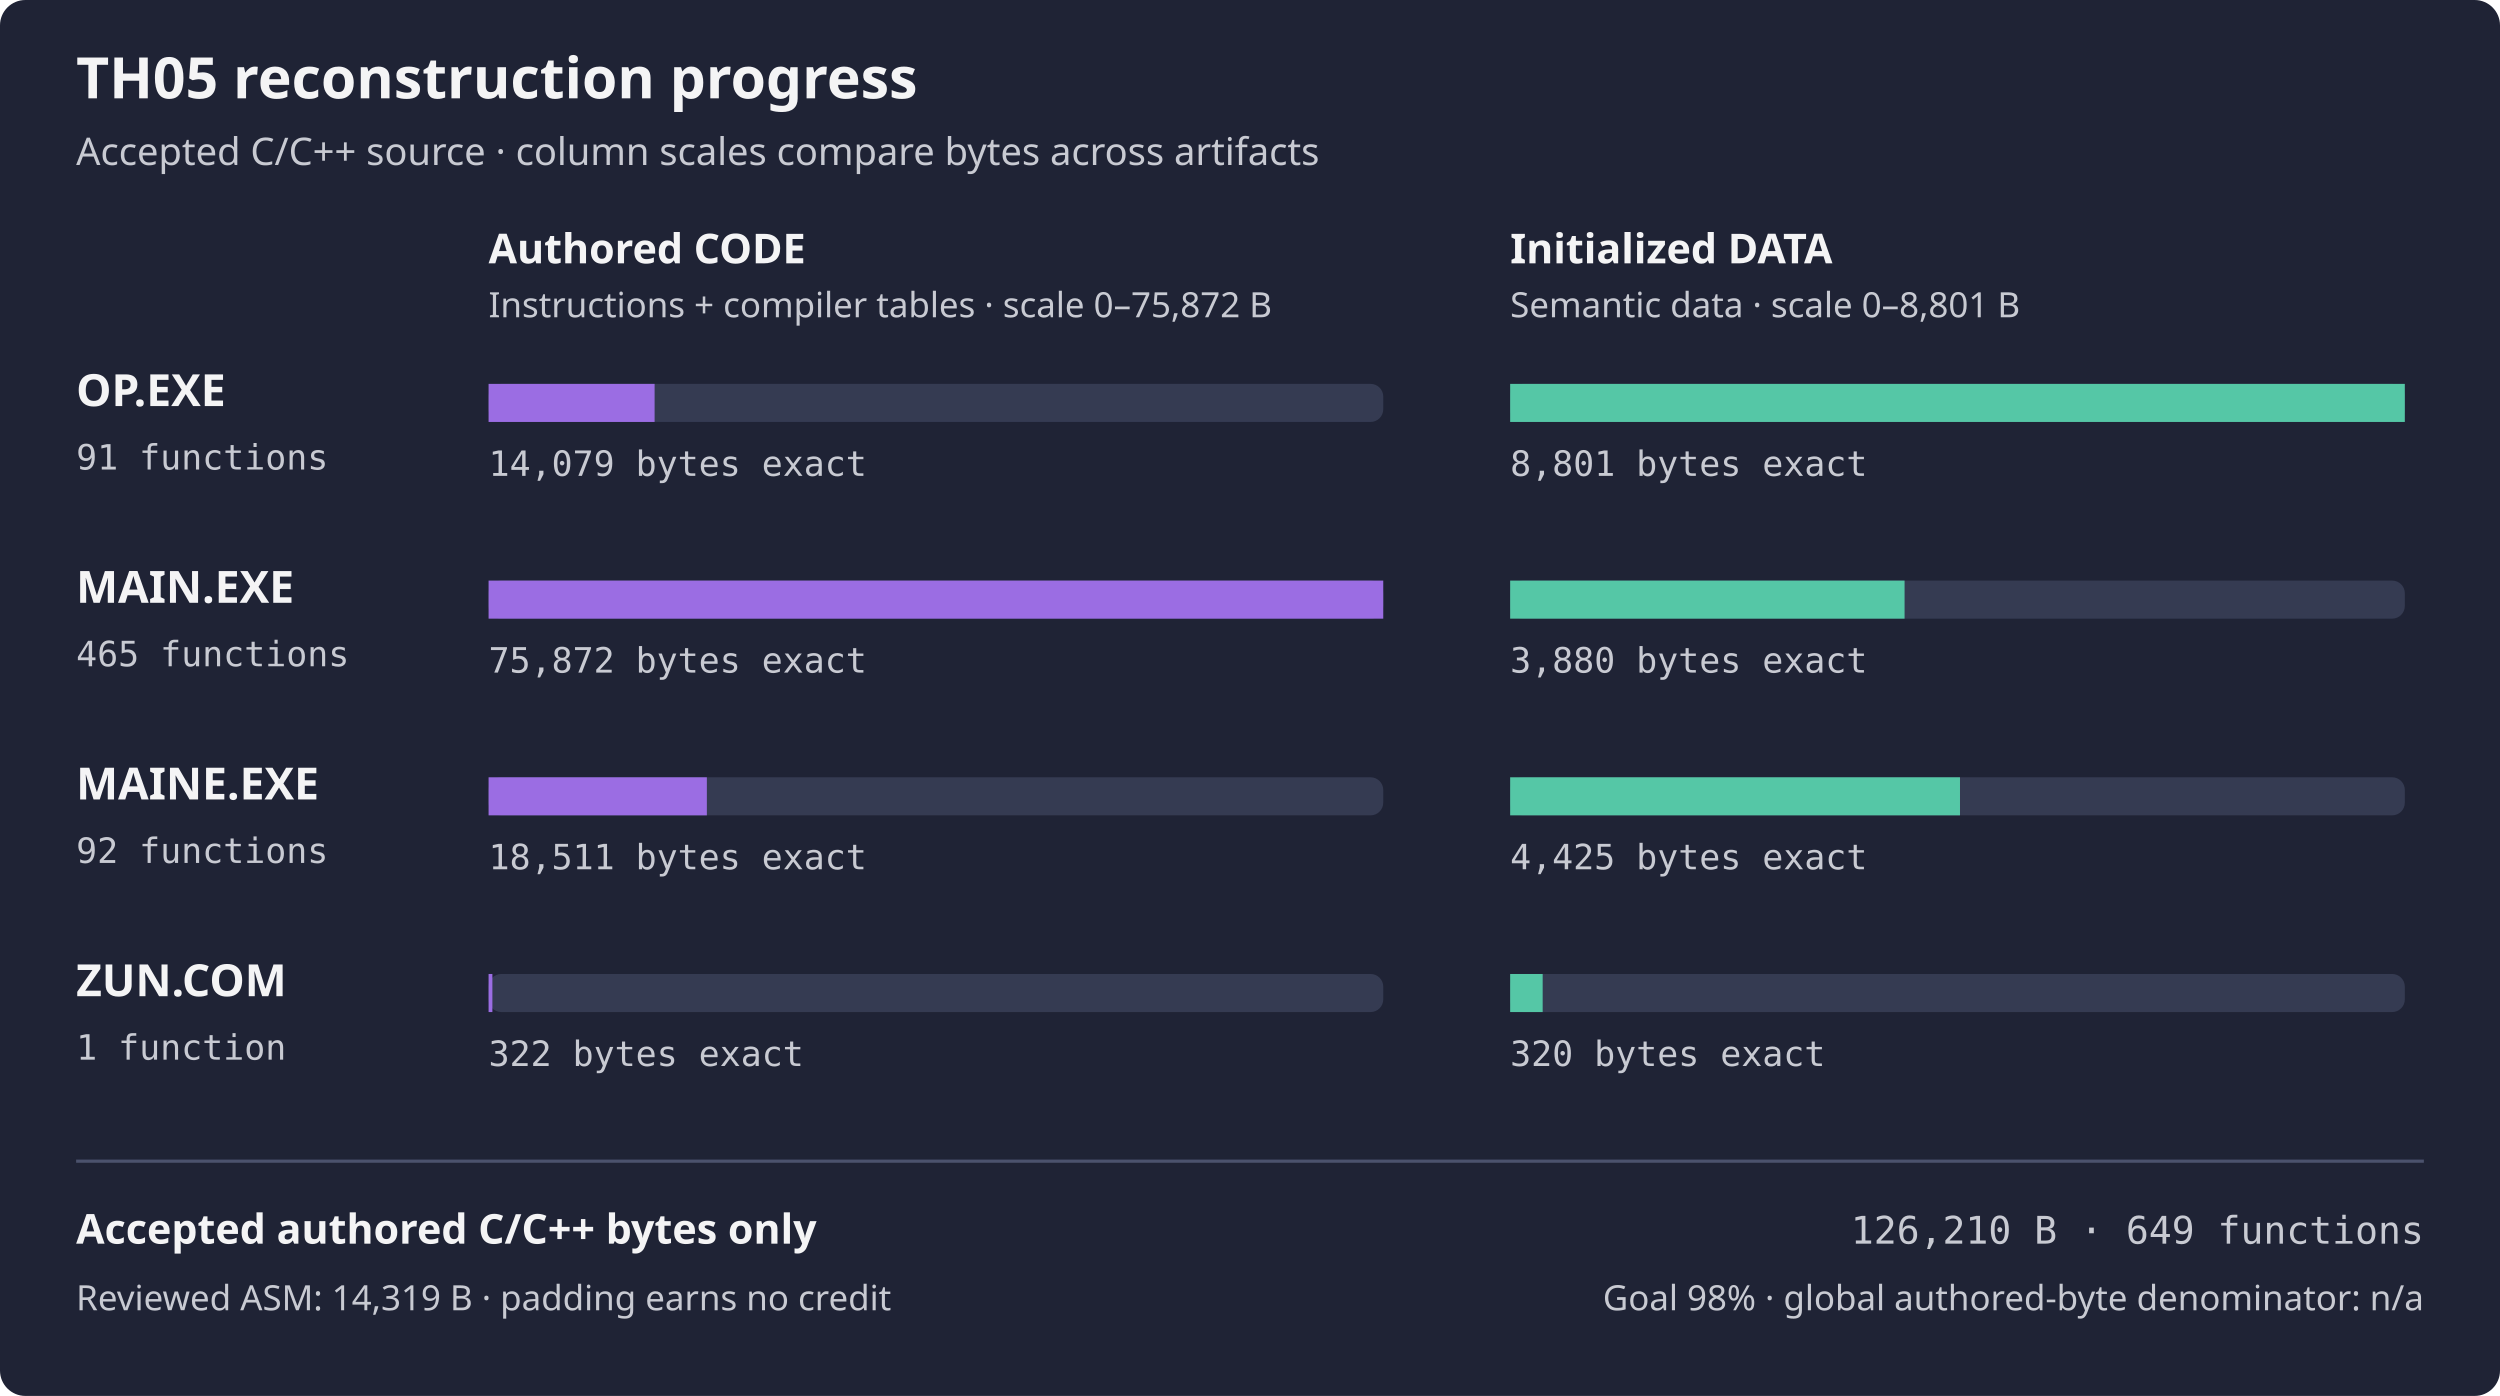
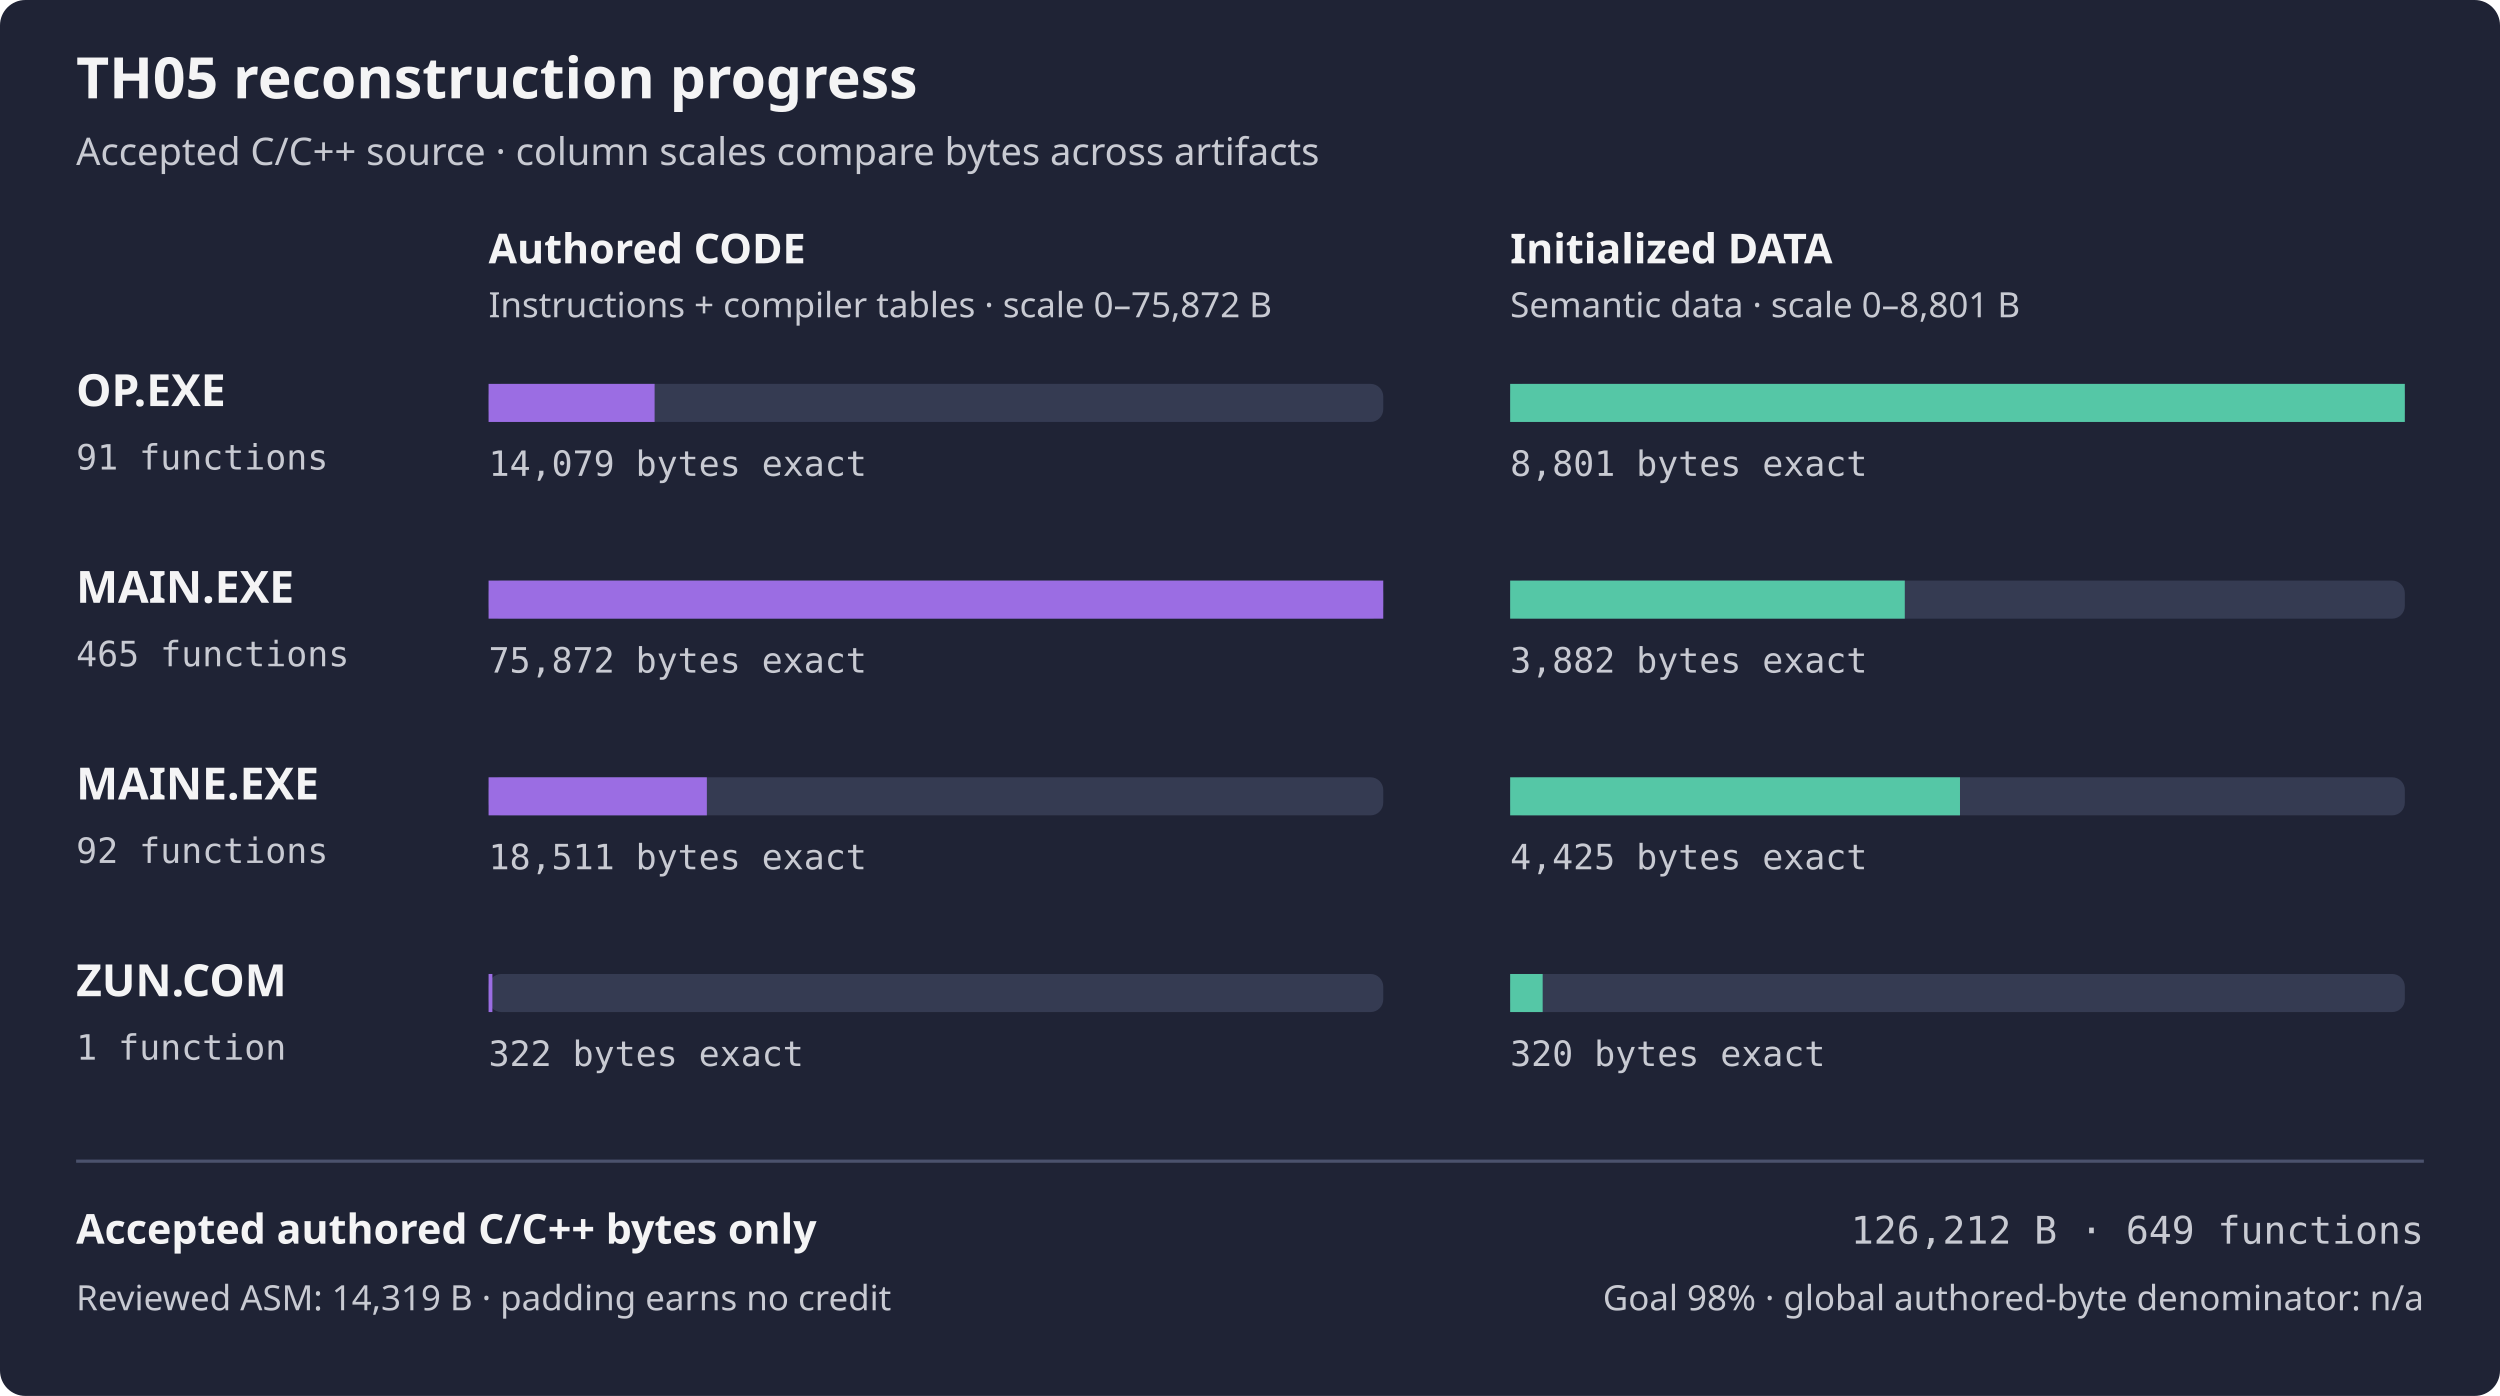
<svg xmlns="http://www.w3.org/2000/svg" width="788" height="440" viewBox="0 0 788 440" role="img" aria-labelledby="title desc">
  <rect width="788" height="440" rx="8" fill="#1f2335" />
  <text x="24" y="31" fill="#f4f4f5" font-family="sans-serif" font-size="18" font-weight="600">TH05 reconstruction progress</text>
  <text x="24" y="52" fill="#c8cad2" font-family="sans-serif" font-size="12">Accepted C/C++ source · column scales compare bytes across artifacts</text>
  <text x="154" y="83" fill="#f4f4f5" font-family="sans-serif" font-size="13" font-weight="600">Authored CODE</text>
  <text x="476" y="83" fill="#f4f4f5" font-family="sans-serif" font-size="13" font-weight="600">Initialized DATA</text>
  <text x="154" y="100" fill="#c8cad2" font-family="sans-serif" font-size="11">Instructions + compiler tables · scale 0–75,872 B</text>
  <text x="476" y="100" fill="#c8cad2" font-family="sans-serif" font-size="11">Semantic data · scale 0–8,801 B</text>
  <text x="24" y="128" fill="#f4f4f5" font-family="sans-serif" font-size="14" font-weight="600">OP.EXE</text>
  <text x="24" y="148" fill="#c8cad2" font-family="monospace" font-size="11">91 functions</text>
  <rect x="154" y="121" width="282" height="12" rx="4" fill="#353b52" />
  <rect x="154" y="121" width="52.33" height="12" fill="#9b6de3" />
  <rect x="476" y="121" width="282" height="12" rx="4" fill="#353b52" />
  <rect x="476" y="121" width="282.00" height="12" fill="#55c7a6" />
  <text x="154" y="150" fill="#c8cad2" font-family="monospace" font-size="11">14,079 bytes exact</text>
  <text x="476" y="150" fill="#c8cad2" font-family="monospace" font-size="11">8,801 bytes exact</text>
  <text x="24" y="190" fill="#f4f4f5" font-family="sans-serif" font-size="14" font-weight="600">MAIN.EXE</text>
  <text x="24" y="210" fill="#c8cad2" font-family="monospace" font-size="11">465 functions</text>
  <rect x="154" y="183" width="282" height="12" rx="4" fill="#353b52" />
  <rect x="154" y="183" width="282.00" height="12" fill="#9b6de3" />
  <rect x="476" y="183" width="282" height="12" rx="4" fill="#353b52" />
-   <rect x="476" y="183" width="124.32" height="12" fill="#55c7a6" />
+   <rect x="476" y="183" width="124.39" height="12" fill="#55c7a6" />
  <text x="154" y="212" fill="#c8cad2" font-family="monospace" font-size="11">75,872 bytes exact</text>
-   <text x="476" y="212" fill="#c8cad2" font-family="monospace" font-size="11">3,880 bytes exact</text>
+   <text x="476" y="212" fill="#c8cad2" font-family="monospace" font-size="11">3,882 bytes exact</text>
  <text x="24" y="252" fill="#f4f4f5" font-family="sans-serif" font-size="14" font-weight="600">MAINE.EXE</text>
  <text x="24" y="272" fill="#c8cad2" font-family="monospace" font-size="11">92 functions</text>
  <rect x="154" y="245" width="282" height="12" rx="4" fill="#353b52" />
  <rect x="154" y="245" width="68.80" height="12" fill="#9b6de3" />
  <rect x="476" y="245" width="282" height="12" rx="4" fill="#353b52" />
  <rect x="476" y="245" width="141.79" height="12" fill="#55c7a6" />
  <text x="154" y="274" fill="#c8cad2" font-family="monospace" font-size="11">18,511 bytes exact</text>
  <text x="476" y="274" fill="#c8cad2" font-family="monospace" font-size="11">4,425 bytes exact</text>
  <text x="24" y="314" fill="#f4f4f5" font-family="sans-serif" font-size="14" font-weight="600">ZUN.COM</text>
  <text x="24" y="334" fill="#c8cad2" font-family="monospace" font-size="11">1 function</text>
  <rect x="154" y="307" width="282" height="12" rx="4" fill="#353b52" />
  <rect x="154" y="307" width="1.20" height="12" fill="#9b6de3" />
  <rect x="476" y="307" width="282" height="12" rx="4" fill="#353b52" />
  <rect x="476" y="307" width="10.25" height="12" fill="#55c7a6" />
  <text x="154" y="336" fill="#c8cad2" font-family="monospace" font-size="11">322 bytes exact</text>
  <text x="476" y="336" fill="#c8cad2" font-family="monospace" font-size="11">320 bytes exact</text>
  <path d="M24 366 H764" stroke="#4b526d" />
  <text x="24" y="392" fill="#f4f4f5" font-family="sans-serif" font-size="13" font-weight="600">Accepted authored C/C++ bytes only</text>
-   <text x="764" y="392" fill="#c8cad2" font-family="monospace" text-anchor="end" font-size="12">126,210 B · 649 functions</text>
+   <text x="764" y="392" fill="#c8cad2" font-family="monospace" text-anchor="end" font-size="12">126,212 B · 649 functions</text>
  <text x="24" y="413" fill="#c8cad2" font-family="sans-serif" font-size="11">Reviewed ASM: 14,319 B · padding earns no credit</text>
  <text x="764" y="413" fill="#c8cad2" font-family="sans-serif" text-anchor="end" font-size="11">Goal 98% · global authored-byte denominator: n/a</text>
</svg>
